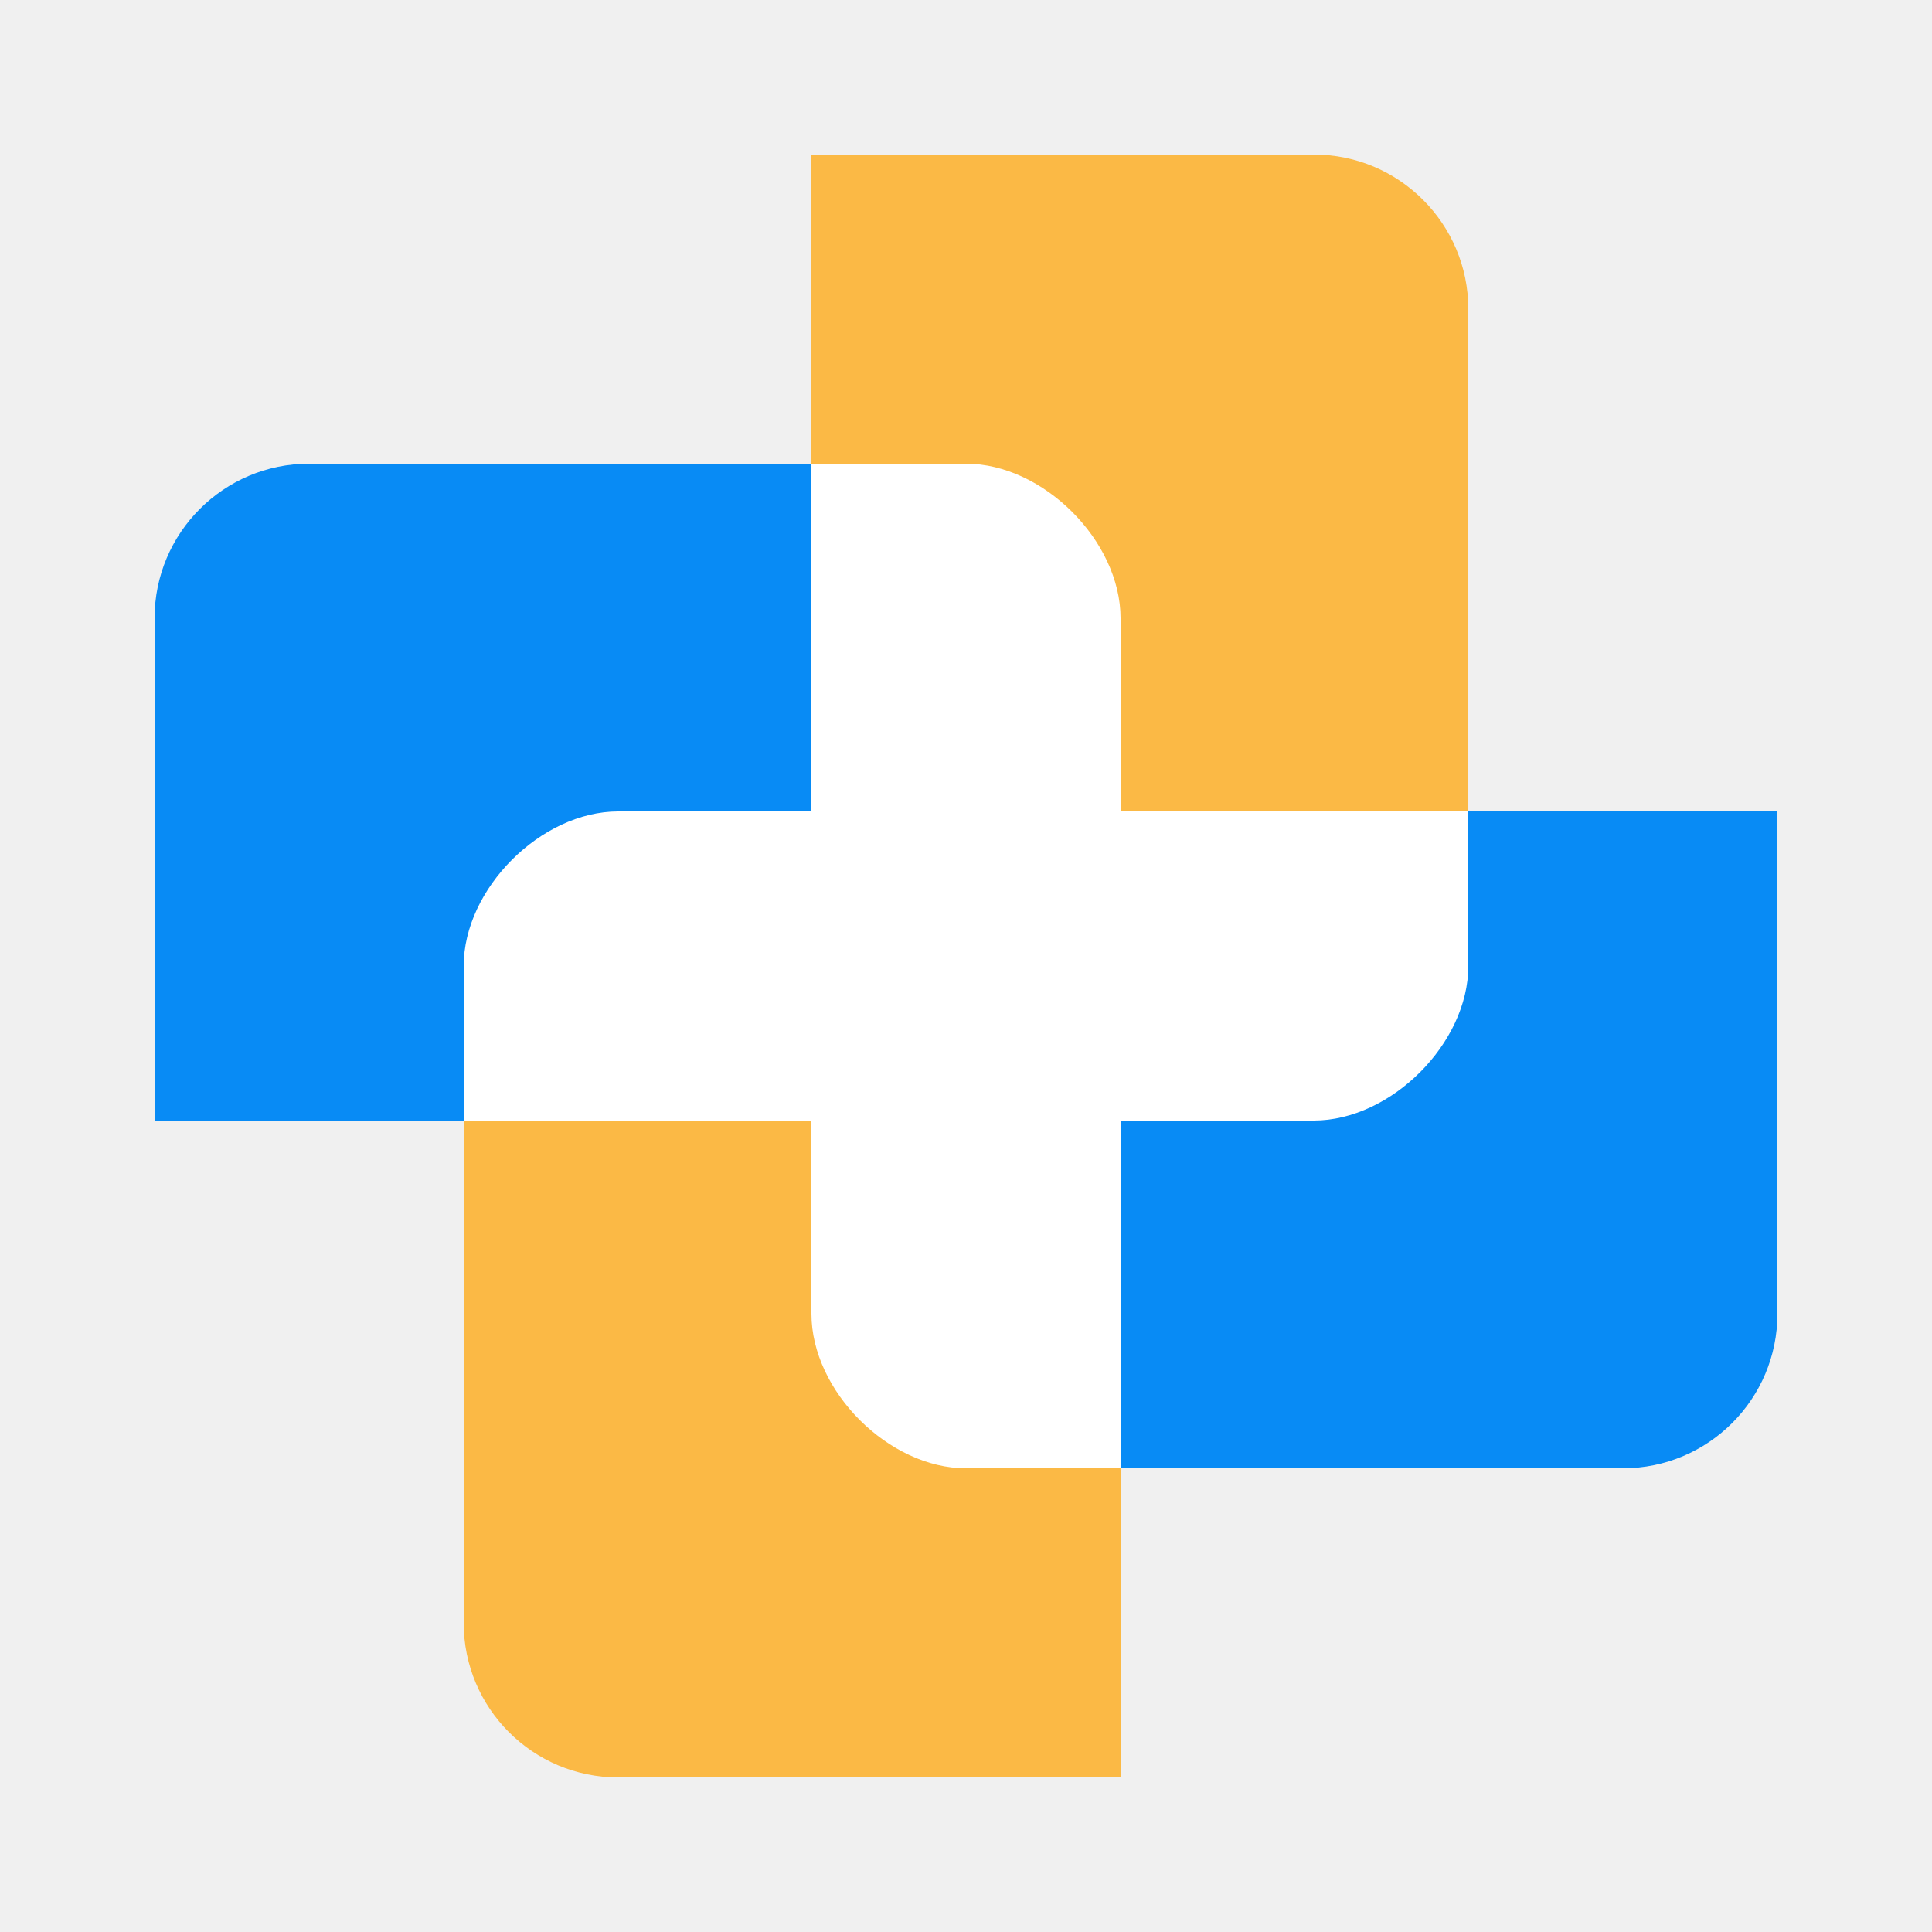
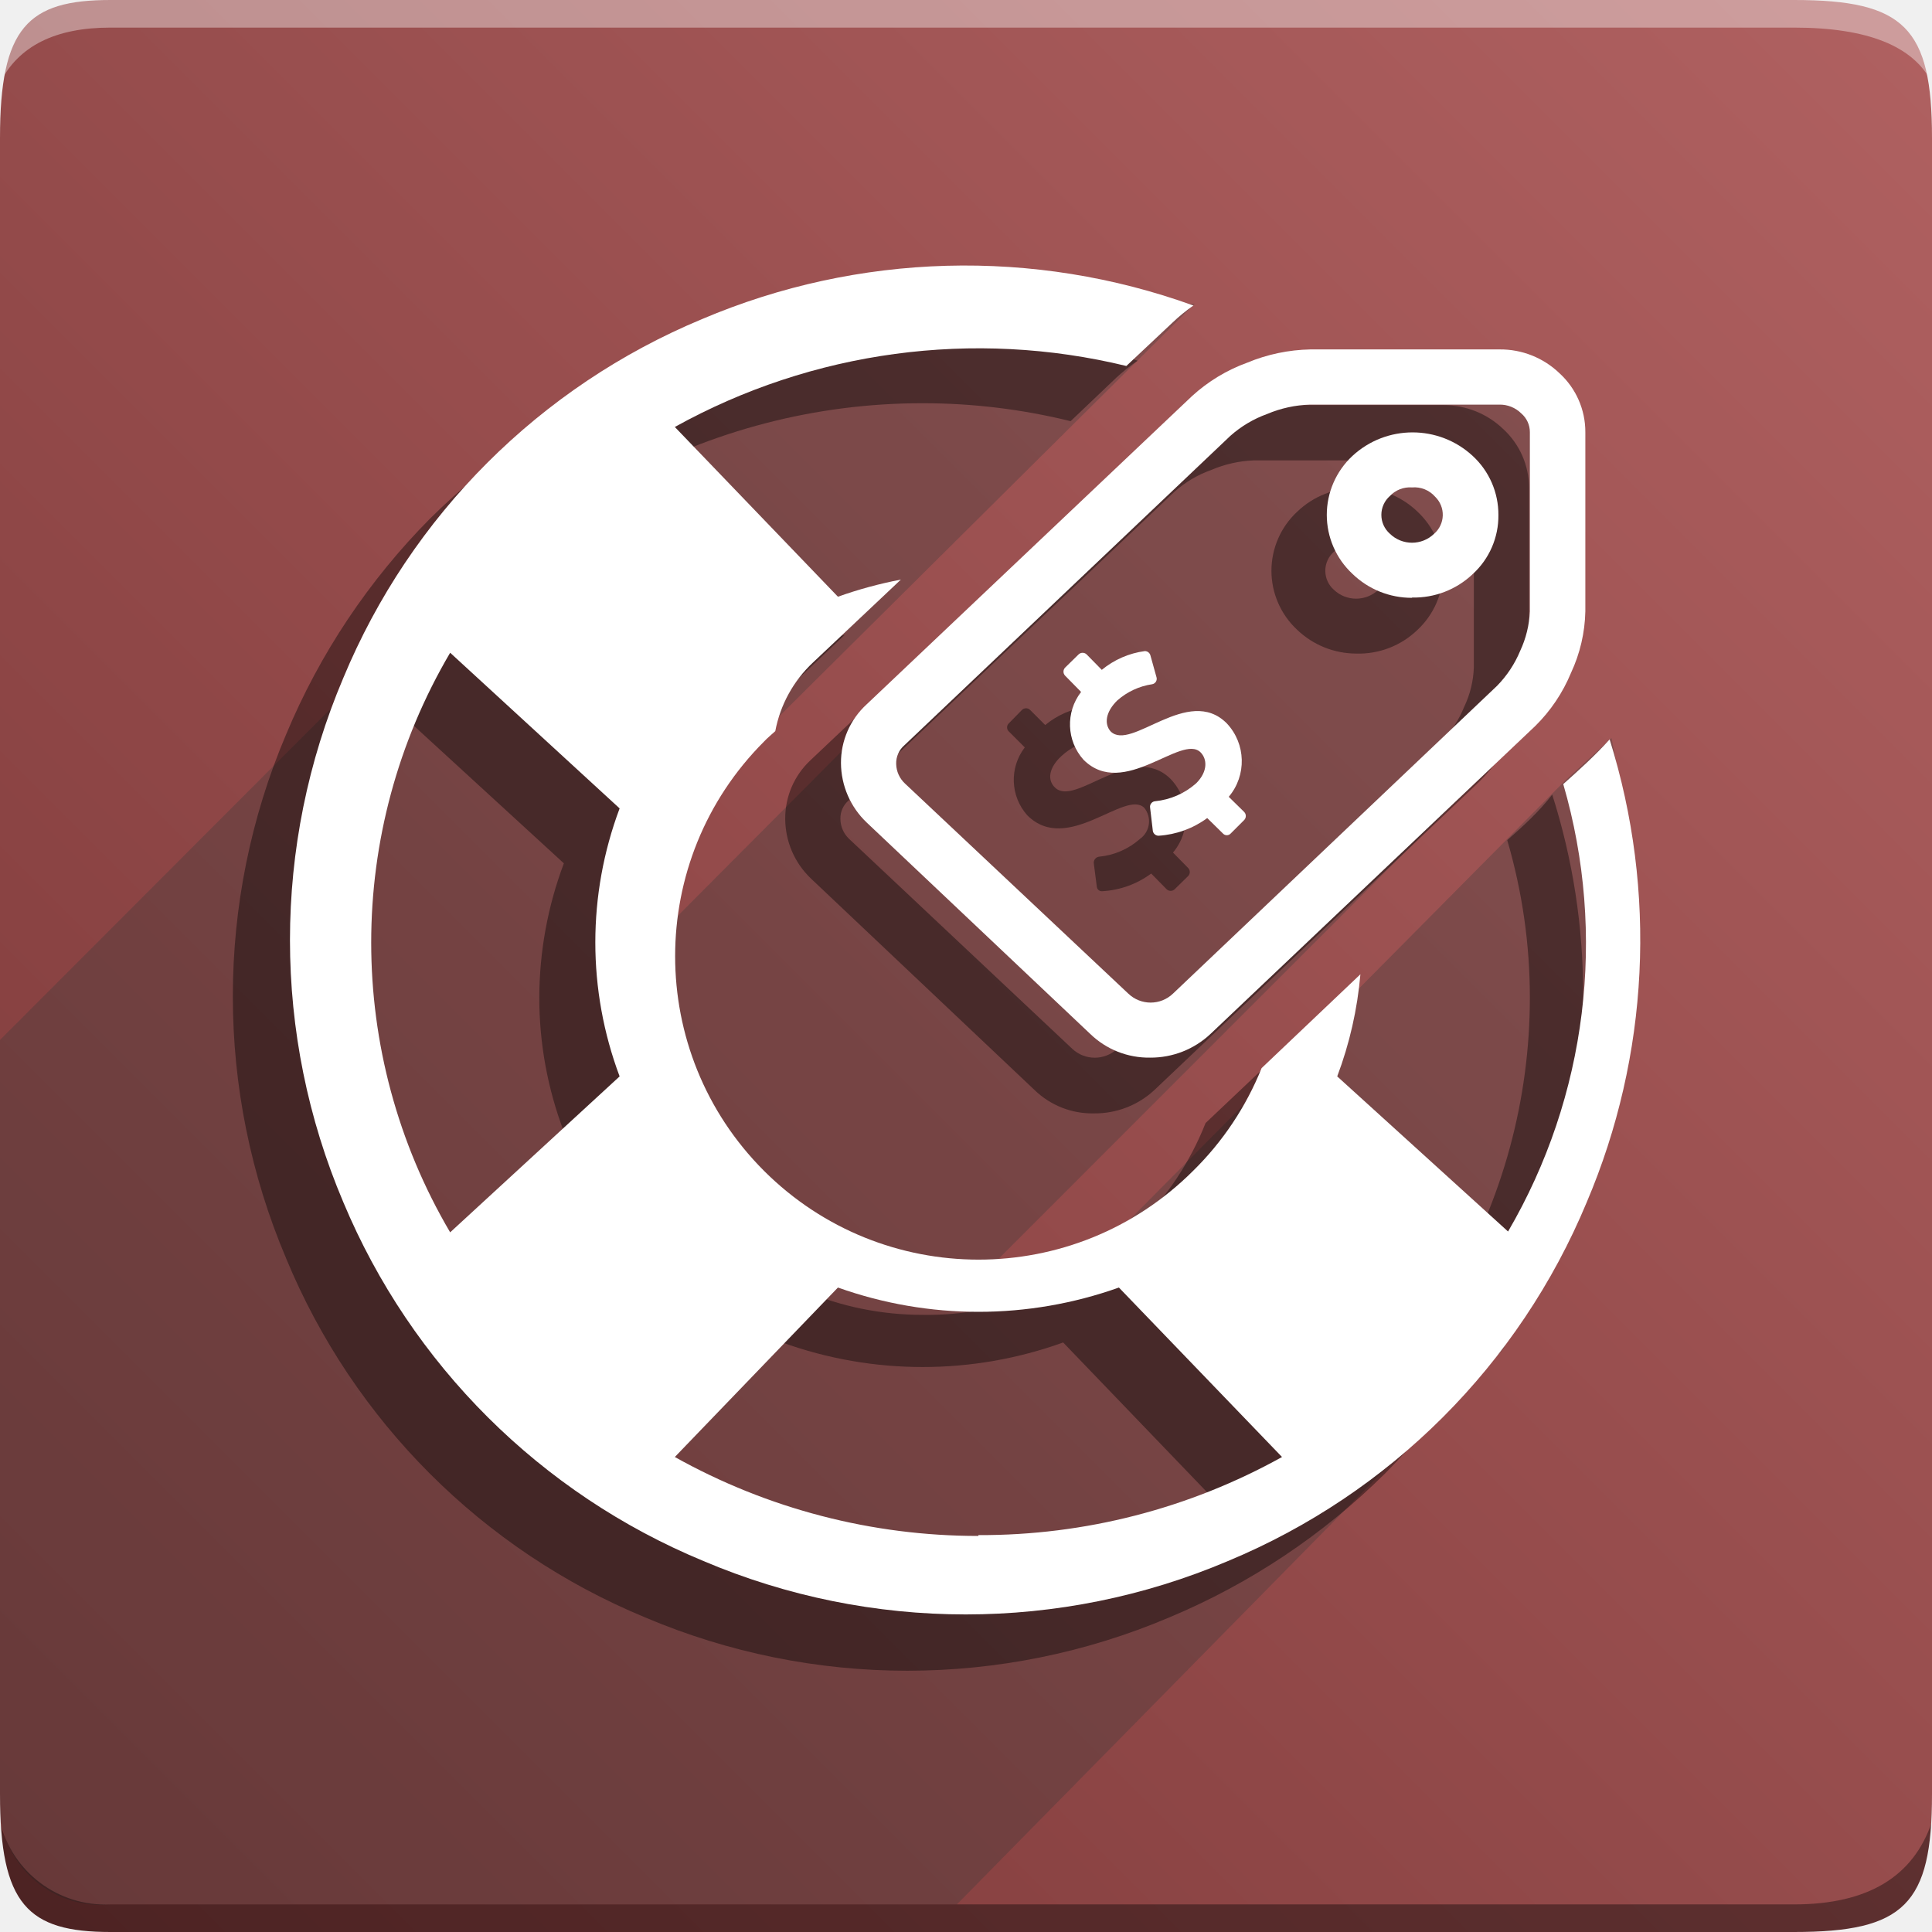
- <svg xmlns="http://www.w3.org/2000/svg" width="50" height="50" viewBox="0 0 50 50">
-   <path d="M29 21v-9h-8v9h-9v8h9v9h8v-9h9v-8h-9Z" fill="#fff" />
-   <path fill-rule="evenodd" clip-rule="evenodd" d="M12 29H4V16a4 4 0 0 1 4-4h13v17h-9Zm0 0v-4c0-2 2-4 4-4h5v8h-9Zm26-8h8v13a4 4 0 0 1-4 4H29V21h9Zm0 0v4c0 2-2 4-4 4h-5v-8h9Z" fill="#088BF5" />
-   <path fill-rule="evenodd" clip-rule="evenodd" d="M21 12V4h13a4 4 0 0 1 4 4v13H21v-9Zm0 0h4c2 0 4 2 4 4v5h-8v-9Zm8 26v8H16a4 4 0 0 1-4-4V29h17v9Zm0 0h-4c-2 0-4-2-4-4v-5h8v9Z" fill="#FBB945" />
+ <svg xmlns="http://www.w3.org/2000/svg" id="Layer_1" data-name="Layer 1" viewBox="0 0 70 70">
+   <defs>
+     <mask id="mask" x="0" y="0" width="70" height="70" maskUnits="userSpaceOnUse">
+       <g id="b">
+         <path id="a" d="M4,0H65c4,0,5,1,5,5V65c0,4-1,5-5,5H4c-3,0-4-1-4-5V5C0,1,1,0,4,0Z" fill="#fff" fill-rule="evenodd" />
+       </g>
+     </mask>
+     <linearGradient id="linear-gradient" x1="-1527.21" y1="568.8" x2="-1528.21" y2="567.8" gradientTransform="matrix(70, 0, 0, -70, 106974.99, 39816)" gradientUnits="userSpaceOnUse">
+       <stop offset="0" stop-color="#b06161" />
+       <stop offset="0.46" stop-color="#984e4e" />
+       <stop offset="1" stop-color="#7c3838" />
+     </linearGradient>
+   </defs>
+   <g mask="url(#mask)">
+     <g>
+       <path d="M0,0H70V70H0Z" fill-rule="evenodd" fill="url(#linear-gradient)" />
+       <path d="M4,1H65c2.67,0,4.33.67,5,2V0H0V3C.67,1.67,2,1,4,1Z" fill="#fff" fill-opacity="0.38" fill-rule="evenodd" />
+       <path d="M4,69a3.66,3.66,0,0,1-4-4V37.68L25.47,12.17,43.29,11,24.5,29.66v3.58L43.73,13.93s9.79-.62,12.75-.39l-.83,12.59L35.89,45.9l3.08.27L56.69,28.3l1.7-1.56c1.3,6.47.28,13.75-3.93,22.15L34.67,69Z" fill="#393939" fill-rule="evenodd" opacity="0.32" style="isolation: isolate" />
+       <path d="M4,69H65c2.67,0,4.33-1,5-3v4H0V66A3.92,3.92,0,0,0,4,69Z" fill-opacity="0.38" fill-rule="evenodd" />
+       <g>
+         <g opacity="0.4">
+           <path id="e" d="M38.22,28.53c.74.74,2.8-1.7,4.2-.3a2,2,0,0,1,.08,2.66l.55.56a.21.21,0,0,1,0,.29l-.49.48a.21.21,0,0,1-.29,0l-.56-.57a3.28,3.28,0,0,1-1.77.64.18.18,0,0,1-.2-.16l-.11-.85a.22.22,0,0,1,.19-.24,2.62,2.62,0,0,0,1.49-.65.78.78,0,0,0,.15-1.12c-.69-.68-2.79,1.72-4.24.27a1.93,1.93,0,0,1-.09-2.46l-.58-.58a.2.2,0,0,1,0-.29l.48-.49a.21.21,0,0,1,.29,0l.55.55a3,3,0,0,1,1.56-.67.19.19,0,0,1,.2.14l.23.8a.22.22,0,0,1-.15.26h0a2.32,2.32,0,0,0-1.26.6C38,27.82,37.94,28.26,38.22,28.53Z" />
+           <path d="M39.64,40.34a3,3,0,0,1-2.16-.85l-8.11-7.67a3,3,0,0,1-.92-2.15,2.88,2.88,0,0,1,.92-2.13l11.8-11.16a5.75,5.75,0,0,1,2-1.21,6.38,6.38,0,0,1,2.29-.49H52.3a3.1,3.1,0,0,1,2.17.87,2.89,2.89,0,0,1,.93,2.13v6.5a5.68,5.68,0,0,1-.51,2.22,5.87,5.87,0,0,1-1.29,1.92L41.83,39.49A3.16,3.16,0,0,1,39.64,40.34Zm5.8-23.66a4.36,4.36,0,0,0-1.56.35,4,4,0,0,0-1.33.79L30.75,29a.84.84,0,0,0-.3.67,1,1,0,0,0,.31.72L38.85,38a1.19,1.19,0,0,0,1.63,0L52.22,26.87a3.78,3.78,0,0,0,.83-1.26,3.58,3.58,0,0,0,.35-1.43v-6.5a.88.88,0,0,0-.31-.68,1.08,1.08,0,0,0-.79-.32Zm3.69,7A3.1,3.1,0,0,1,47,22.82a2.92,2.92,0,0,1,0-4.28,3.09,3.09,0,0,1,2.18-.86,3.06,3.06,0,0,1,2.18.86,2.93,2.93,0,0,1,0,4.28A3.06,3.06,0,0,1,49.13,23.68Zm0-4a1.12,1.12,0,0,0-.8.31.92.92,0,0,0,0,1.38,1.17,1.17,0,0,0,1.61,0,.88.88,0,0,0,.3-.69.9.9,0,0,0-.3-.69A1.12,1.12,0,0,0,49.13,19.68Z" />
+           <path d="M54.61,30.44a20.25,20.25,0,0,1,.82,5.7,20.77,20.77,0,0,1-2.85,10.5L46.43,41a13.87,13.87,0,0,0,.83-3.7l-3.58,3.39a10.8,10.8,0,0,1-2.47,3.73,10.61,10.61,0,0,1-7.78,3.22,11,11,0,0,1-11-11,10.59,10.59,0,0,1,3.22-7.78l.42-.38A4.53,4.53,0,0,1,27.43,26l3.18-3a16.17,16.17,0,0,0-2.27.61l-5.91-6.15a22.58,22.58,0,0,1,11-2.85,22.34,22.34,0,0,1,5.36.65l1.65-1.57a6.25,6.25,0,0,1,.78-.62,24.3,24.3,0,0,0-17.81.48,24.78,24.78,0,0,0-7.82,5.23,24.53,24.53,0,0,0-5.22,7.82,24.3,24.3,0,0,0,0,19,24,24,0,0,0,13,13,24.3,24.3,0,0,0,19,0,24.53,24.53,0,0,0,7.82-5.22,24.78,24.78,0,0,0,5.23-7.82,24,24,0,0,0,1.94-9.52,23.71,23.71,0,0,0-1.12-7.25C55.76,29.41,55.19,29.93,54.61,30.44ZM20.43,41l-6.15,5.64a20.77,20.77,0,0,1,0-21l6.15,5.64a13.88,13.88,0,0,0-.89,4.86A13.67,13.67,0,0,0,20.43,41Zm13,16.64a22.58,22.58,0,0,1-11-2.85l5.91-6.15a15,15,0,0,0,10.18,0l5.91,6.15A22.61,22.61,0,0,1,33.43,57.64Z" fill-rule="evenodd" />
+         </g>
+         <g>
+           <path id="e-2" data-name="e" d="M40.24,26.5c.74.74,2.81-1.7,4.21-.29a2,2,0,0,1,.07,2.66l.56.55a.21.21,0,0,1,0,.29l-.49.49a.19.19,0,0,1-.28,0l-.57-.56a3.33,3.33,0,0,1-1.76.64.21.21,0,0,1-.21-.17l-.1-.85a.2.2,0,0,1,.18-.23,2.63,2.63,0,0,0,1.49-.65c.44-.44.39-.89.16-1.12-.69-.69-2.79,1.71-4.24.27a1.92,1.92,0,0,1-.09-2.46l-.58-.59a.21.21,0,0,1,0-.29l.49-.48a.21.21,0,0,1,.29,0l.55.56a3.09,3.09,0,0,1,1.56-.68.21.21,0,0,1,.2.15l.22.79a.2.2,0,0,1-.15.26h0a2.45,2.45,0,0,0-1.27.59C40.06,25.79,40,26.23,40.24,26.5Z" fill="#fff" />
+           <path d="M41.67,38.32a3.05,3.05,0,0,1-2.17-.86L31.4,29.8a3,3,0,0,1-.93-2.15,2.86,2.86,0,0,1,.93-2.13L43.19,14.35a6,6,0,0,1,2-1.21,6.27,6.27,0,0,1,2.29-.48h6.85a3.09,3.09,0,0,1,2.17.86,2.88,2.88,0,0,1,.94,2.14v6.49a5.54,5.54,0,0,1-.52,2.23,5.83,5.83,0,0,1-1.29,1.92L43.86,37.46A3.16,3.16,0,0,1,41.67,38.32Zm5.8-23.66a4.32,4.32,0,0,0-1.56.34,4.09,4.09,0,0,0-1.33.79L32.77,27a.86.86,0,0,0-.3.68,1,1,0,0,0,.32.71L40.88,36a1.17,1.17,0,0,0,1.62,0L54.24,24.85a4,4,0,0,0,.84-1.27,3.76,3.76,0,0,0,.35-1.43V15.66a.89.89,0,0,0-.31-.68,1.1,1.1,0,0,0-.8-.32Zm3.69,7A3.08,3.08,0,0,1,49,20.79a2.92,2.92,0,0,1,0-4.27,3.21,3.21,0,0,1,4.36,0,2.89,2.89,0,0,1,.93,2.14,2.86,2.86,0,0,1-.93,2.14A3.09,3.09,0,0,1,51.16,21.65Zm0-4a1,1,0,0,0-.8.31.91.91,0,0,0,0,1.37,1.15,1.15,0,0,0,1.6,0A.91.91,0,0,0,52,18,1,1,0,0,0,51.16,17.66Z" fill="#fff" />
+           <path d="M56.64,28.41a20.69,20.69,0,0,1-2,16.21L48.45,39a13.89,13.89,0,0,0,.84-3.7l-3.58,3.4a10.93,10.93,0,0,1-2.48,3.72,11,11,0,0,1-15.55,0,11,11,0,0,1,0-15.55c.13-.14.27-.25.41-.38A4.57,4.57,0,0,1,29.46,24l3.18-3a15.4,15.4,0,0,0-2.28.62l-5.91-6.15a22.69,22.69,0,0,1,16.36-2.21l1.66-1.56a6.18,6.18,0,0,1,.77-.63,24.35,24.35,0,0,0-17.8.49,24.1,24.1,0,0,0-13,13,24.3,24.3,0,0,0,0,19,24.16,24.16,0,0,0,13.05,13,24.3,24.3,0,0,0,19,0,24.1,24.1,0,0,0,13-13,24.29,24.29,0,0,0,.83-16.77C57.78,27.39,57.21,27.9,56.64,28.41ZM22.45,39l-6.14,5.65a20.7,20.7,0,0,1,0-21l6.14,5.64a13.83,13.83,0,0,0,0,9.71Zm13,16.65a22.51,22.51,0,0,1-11-2.86l5.91-6.14a15.16,15.16,0,0,0,10.18,0l5.91,6.14A22.48,22.48,0,0,1,35.45,55.62Z" fill="#fff" fill-rule="evenodd" />
+         </g>
+       </g>
+     </g>
+   </g>
</svg>
